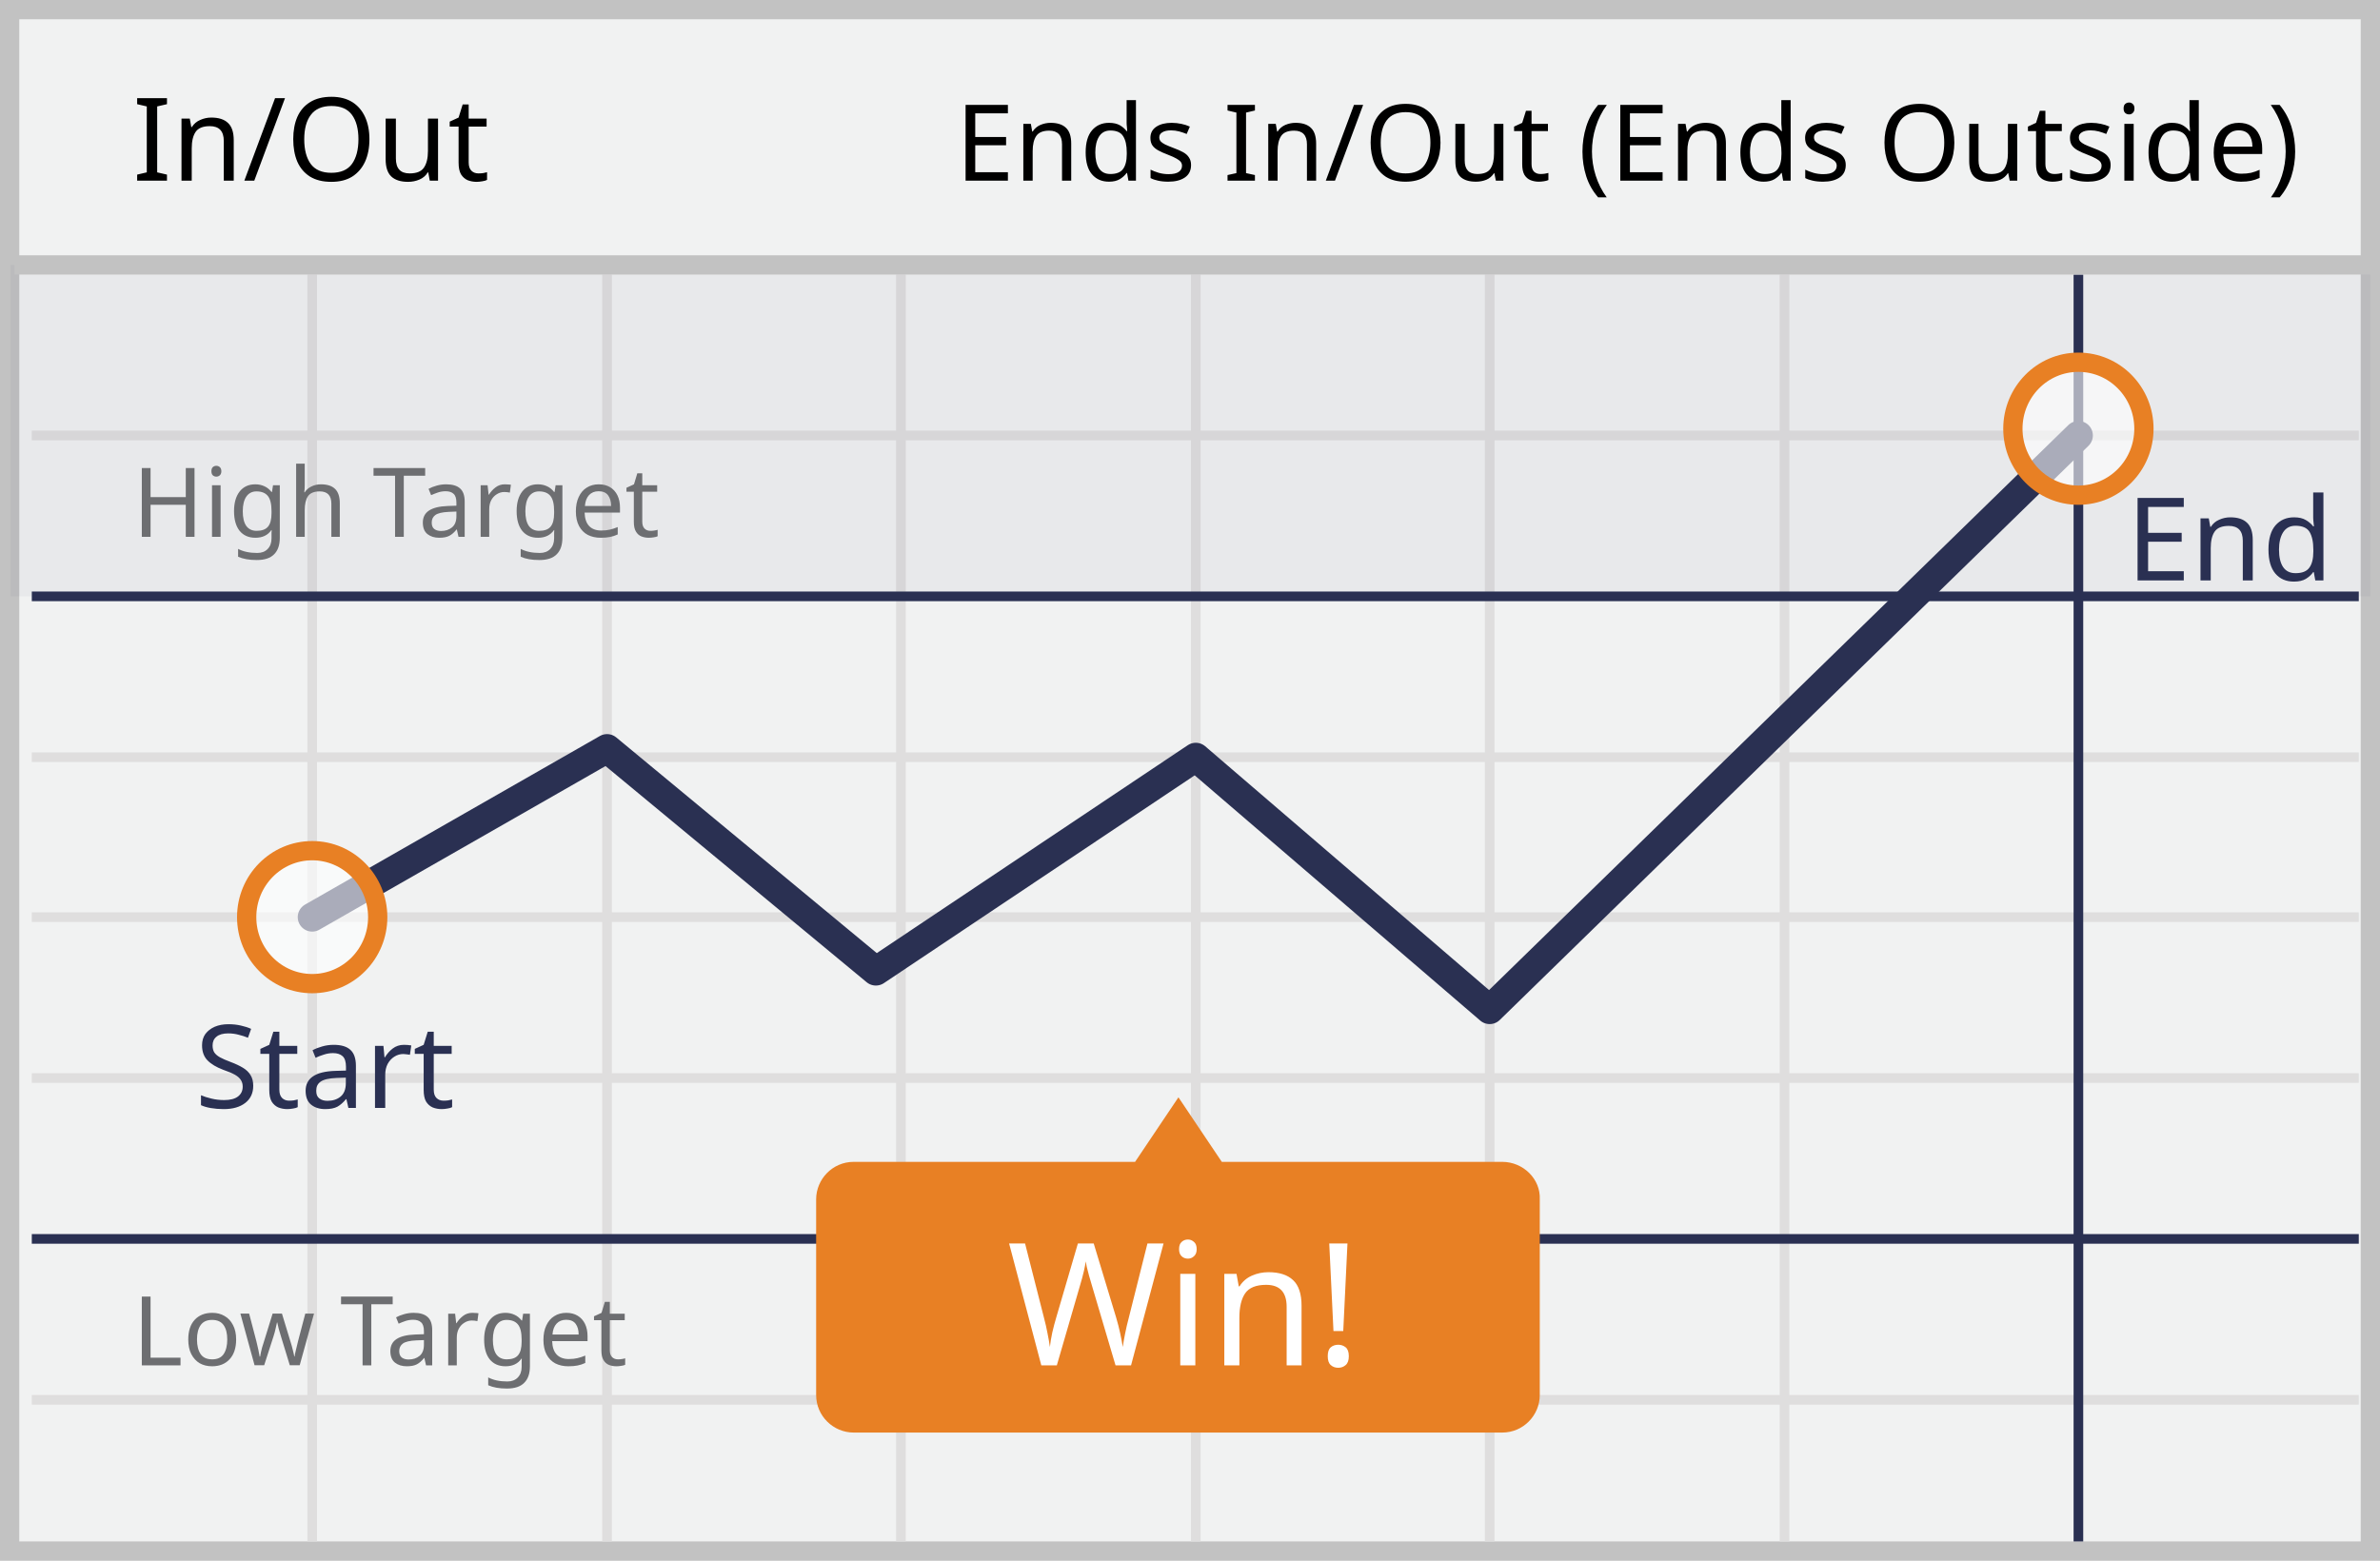
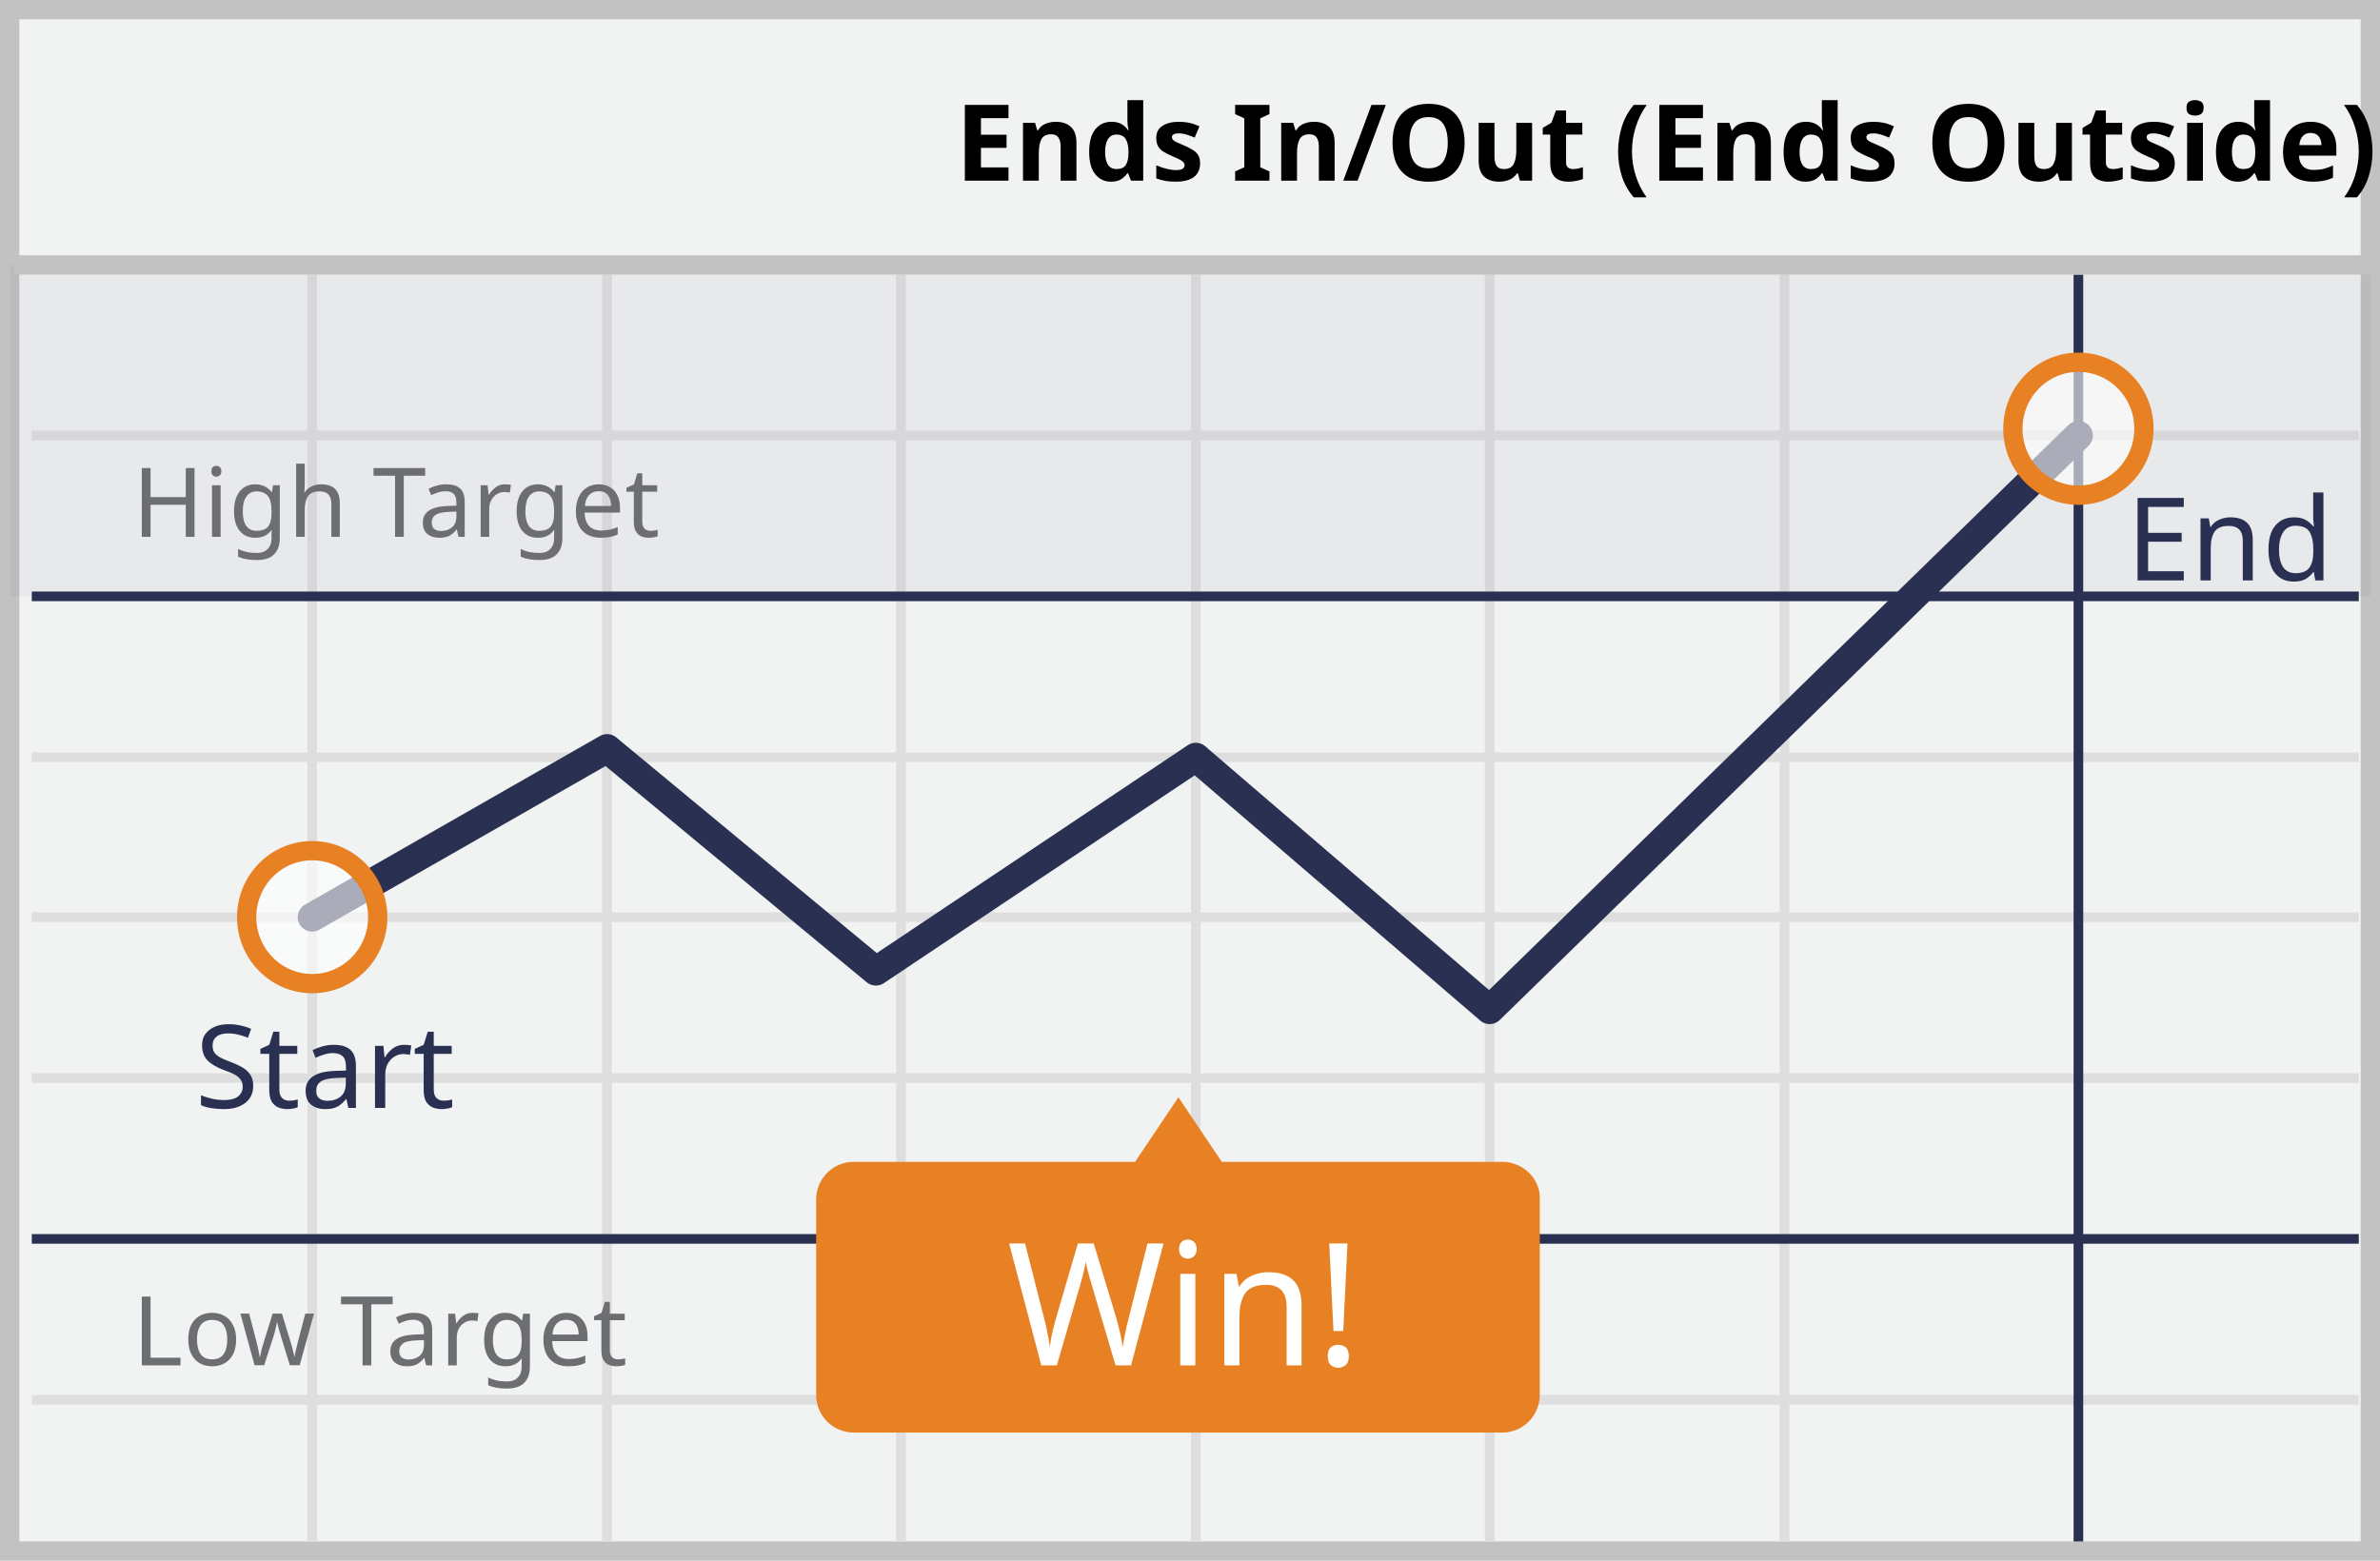
<svg xmlns="http://www.w3.org/2000/svg" version="1.1" id="Layer_1" x="0px" y="0px" viewBox="0 0 247 162" style="enable-background:new 0 0 247 162;" xml:space="preserve">
  <style type="text/css">
	.st0{fill:#F1F2F2;stroke:#C2C2C2;stroke-width:2;stroke-miterlimit:10;}
	.st1{fill:none;stroke:#DFDEDE;stroke-miterlimit:10;}
	.st2{fill:none;stroke:#2A3052;stroke-linejoin:round;stroke-miterlimit:10;}
	.st3{opacity:5.000000e-02;fill:#2A3052;}
	.st4{font-family:'Roboto-Bold';}
	.st5{font-size:12px;}
	.st6{font-family:'Roboto-Regular';}
- 	.st7{font-size:11px;}
+ 	.st7{font-size:11px; font-weight:bold;}
	.st8{fill:none;stroke:#2A3052;stroke-width:3;stroke-linecap:round;stroke-linejoin:round;stroke-miterlimit:10;}
	.st9{fill:#2A3052;}
	.st10{fill:#6D6E71;}
	.st11{font-family:'Roboto-Italic';}
	.st12{font-size:10px;}
	.st13{fill:#E88024;}
	.st14{fill:#FFFFFF;}
	.st15{font-size:17.723px;}
	.st16{opacity:0.6;}
	.st17{fill:none;stroke:#E88024;stroke-width:2;stroke-miterlimit:10;}
</style>
  <g>
    <g>
      <rect x="1" y="1" class="st0" width="245" height="160" />
      <g>
        <line class="st1" x1="3.3" y1="45.2" x2="244.8" y2="45.2" />
        <line class="st1" x1="3.3" y1="78.6" x2="244.8" y2="78.6" />
        <line class="st1" x1="3.3" y1="111.9" x2="244.8" y2="111.9" />
        <line class="st1" x1="3.3" y1="145.3" x2="244.8" y2="145.3" />
        <line class="st1" x1="32.4" y1="28.5" x2="32.4" y2="160" />
        <line class="st1" x1="63" y1="28.5" x2="63" y2="160" />
        <line class="st1" x1="93.5" y1="28.5" x2="93.5" y2="160" />
        <line class="st1" x1="124.1" y1="28.5" x2="124.1" y2="160" />
        <line class="st1" x1="154.6" y1="28.5" x2="154.6" y2="160" />
        <line class="st1" x1="185.2" y1="28.5" x2="185.2" y2="160" />
        <line class="st1" x1="3.3" y1="95.2" x2="244.8" y2="95.2" />
        <line class="st2" x1="215.7" y1="28.5" x2="215.7" y2="160" />
        <line class="st2" x1="3.3" y1="61.9" x2="244.8" y2="61.9" />
        <line class="st2" x1="3.3" y1="128.6" x2="244.8" y2="128.6" />
      </g>
      <rect x="1.1" y="27.5" class="st3" width="244.9" height="34.4" />
      <line class="st0" x1="1.5" y1="27.5" x2="246.5" y2="27.5" />
-       <text transform="matrix(1 0 0 1 13.7499 18.75)" class="st4 st5">In/Out</text>
      <text transform="matrix(1 0 0 1 99.1486 18.75)" class="st6 st7">Ends In/Out (Ends Outside)</text>
    </g>
    <polyline class="st8" points="32.4,95.2 63,77.7 90.9,100.8 124.1,78.6 154.6,104.8 215.7,45.2  " />
    <text transform="matrix(1 0 0 1 20.2499 115)" class="st9 st6 st5">Start</text>
    <text transform="matrix(1 0 0 1 220.6833 60.2452)" class="st9 st6 st5">End</text>
    <g>
      <text transform="matrix(1 0 0 1 13.7495 141.7254)" class="st10 st11 st12">Low Target</text>
    </g>
    <g>
      <text transform="matrix(1 0 0 1 13.7495 55.7254)" class="st10 st11 st12">High Target</text>
    </g>
    <g>
      <path class="st13" d="M155.9,120.6h-29.1l-4.5-6.7l-4.5,6.7H88.6c-2.2,0-3.9,1.8-3.9,3.9v20.3c0,2.2,1.8,3.9,3.9,3.9h67.3    c2.2,0,3.9-1.8,3.9-3.9v-20.3C159.9,122.4,158.1,120.6,155.9,120.6z" />
      <g>
        <text transform="matrix(1 0 0 1 104.5065 141.7256)" class="st14 st4 st15">Win!</text>
      </g>
    </g>
    <g>
      <g class="st16">
        <ellipse class="st14" cx="215.7" cy="44.5" rx="6.8" ry="6.9" />
      </g>
      <g>
        <ellipse class="st17" cx="215.7" cy="44.5" rx="6.8" ry="6.9" />
      </g>
    </g>
    <g>
      <g class="st16">
        <ellipse class="st14" cx="32.4" cy="95.2" rx="6.8" ry="6.9" />
      </g>
      <g>
        <ellipse class="st17" cx="32.4" cy="95.2" rx="6.8" ry="6.9" />
      </g>
    </g>
  </g>
</svg>
